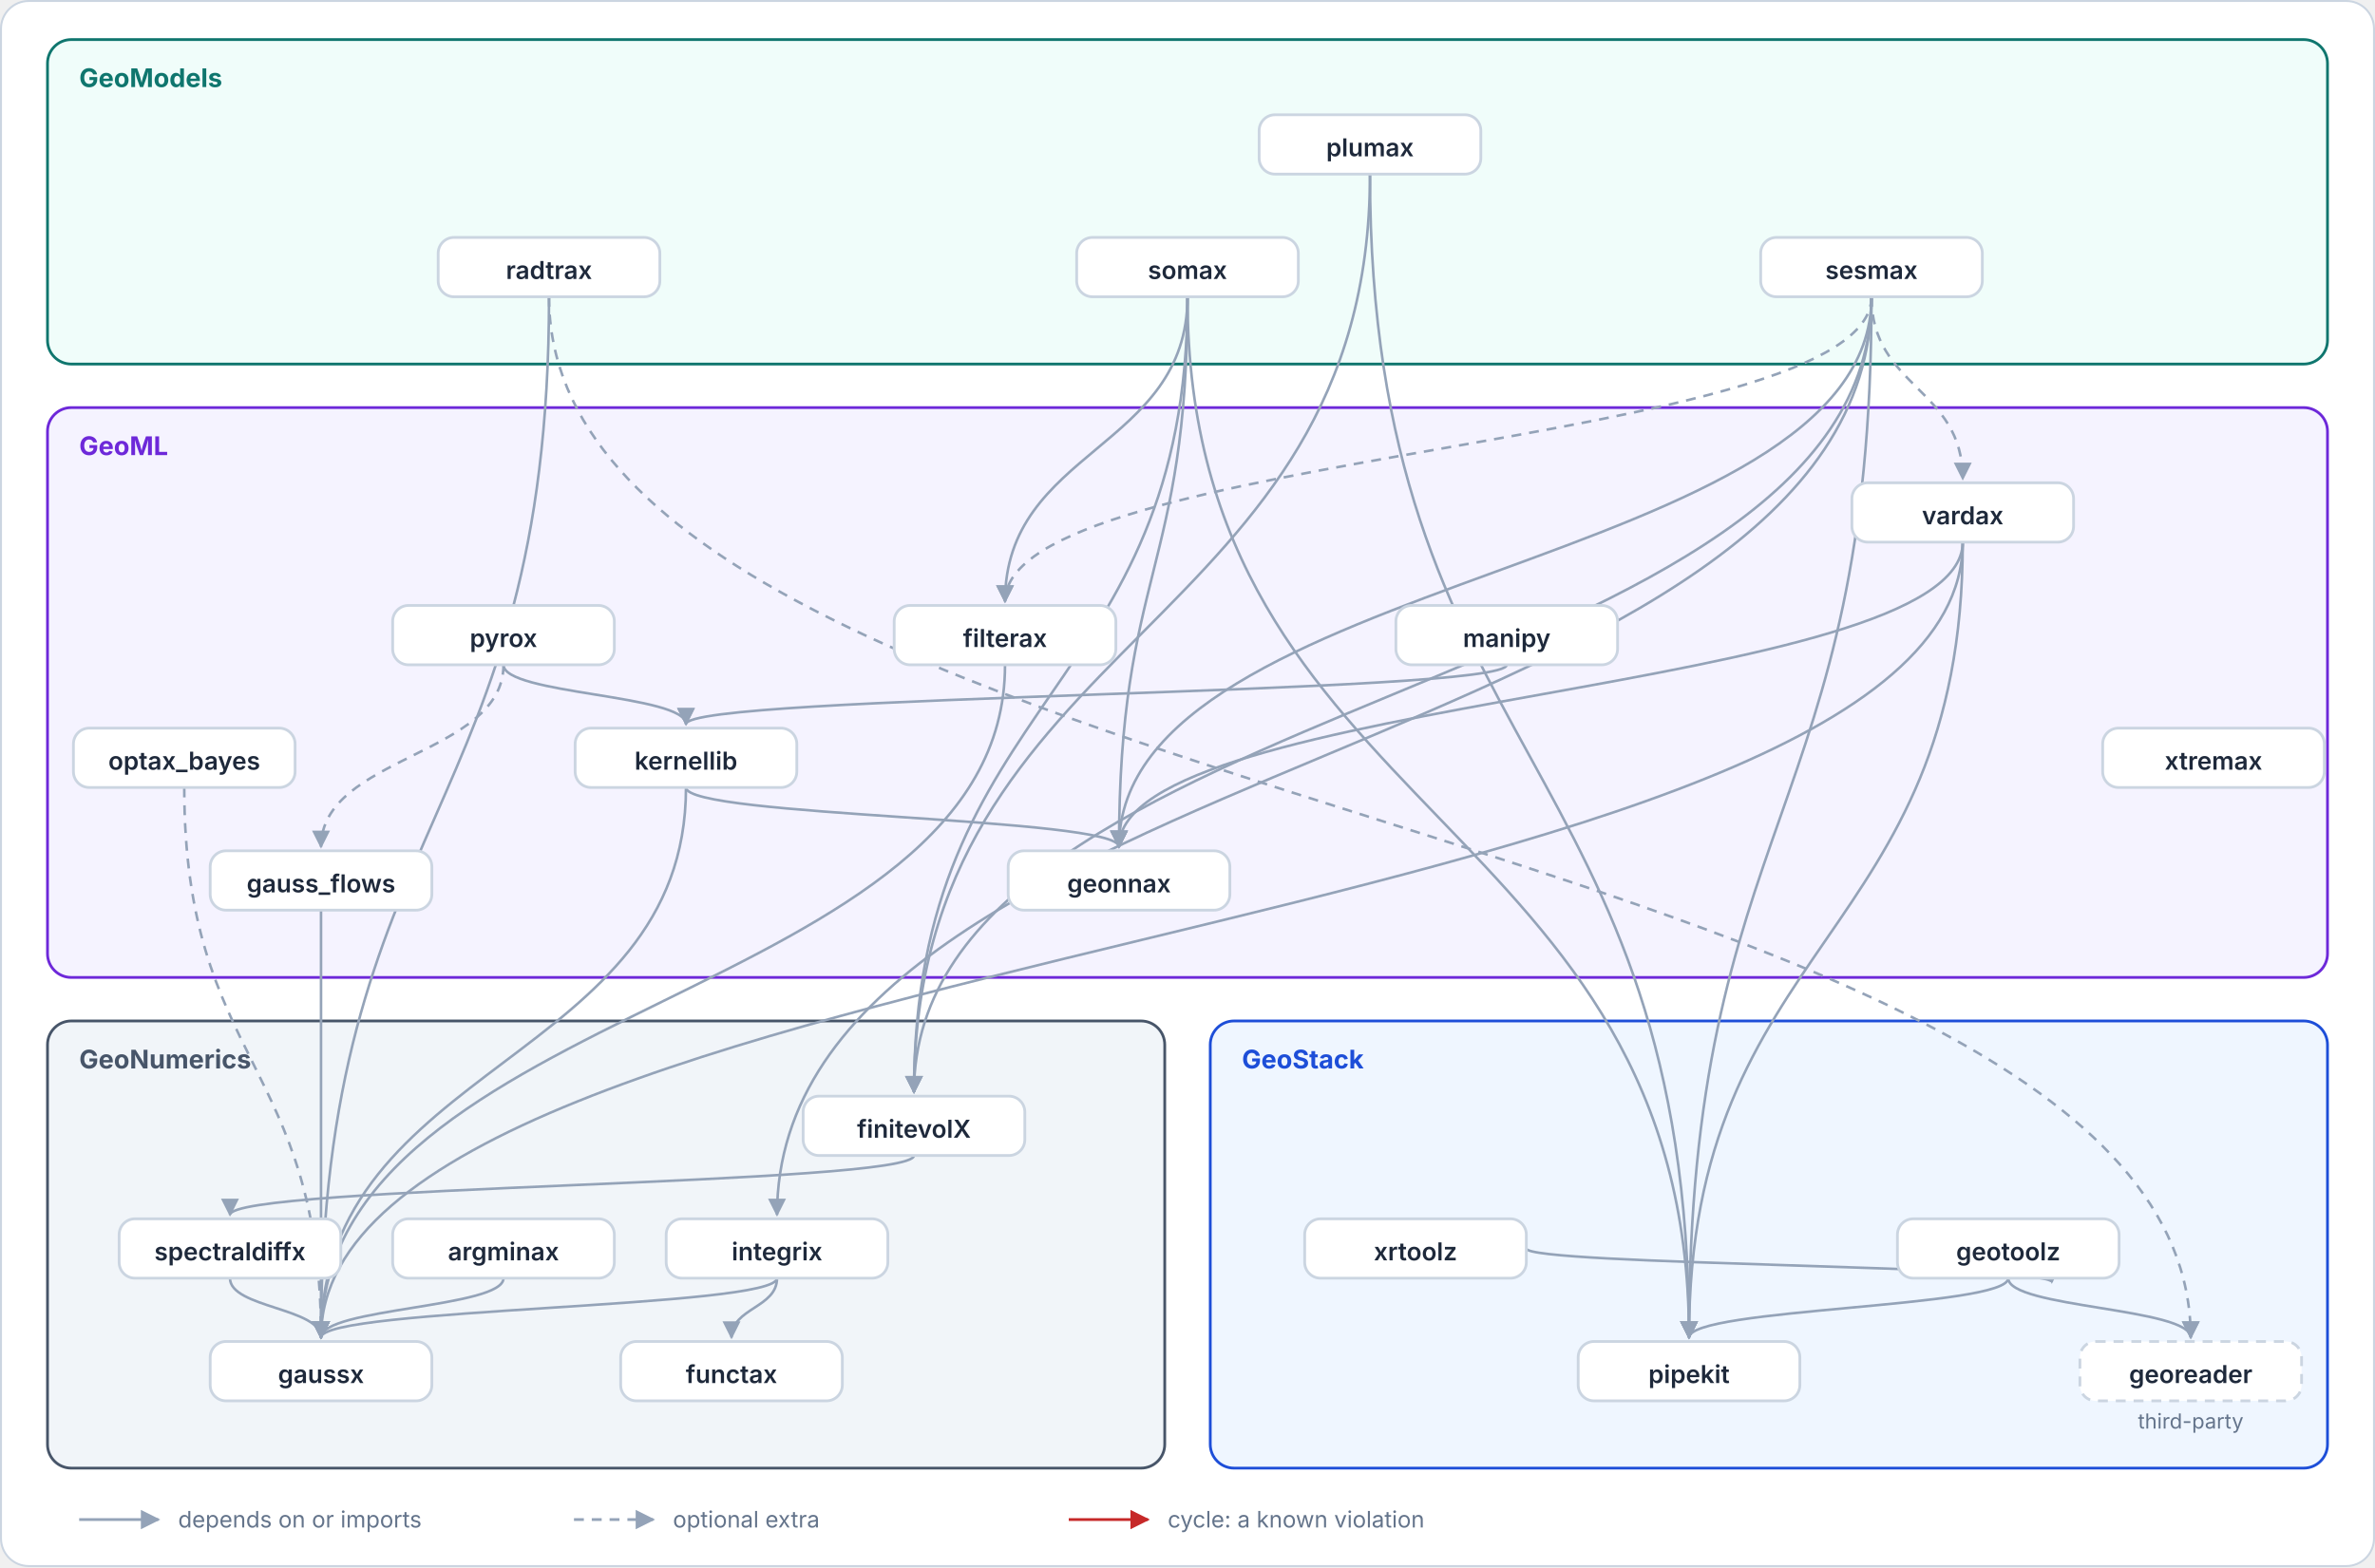
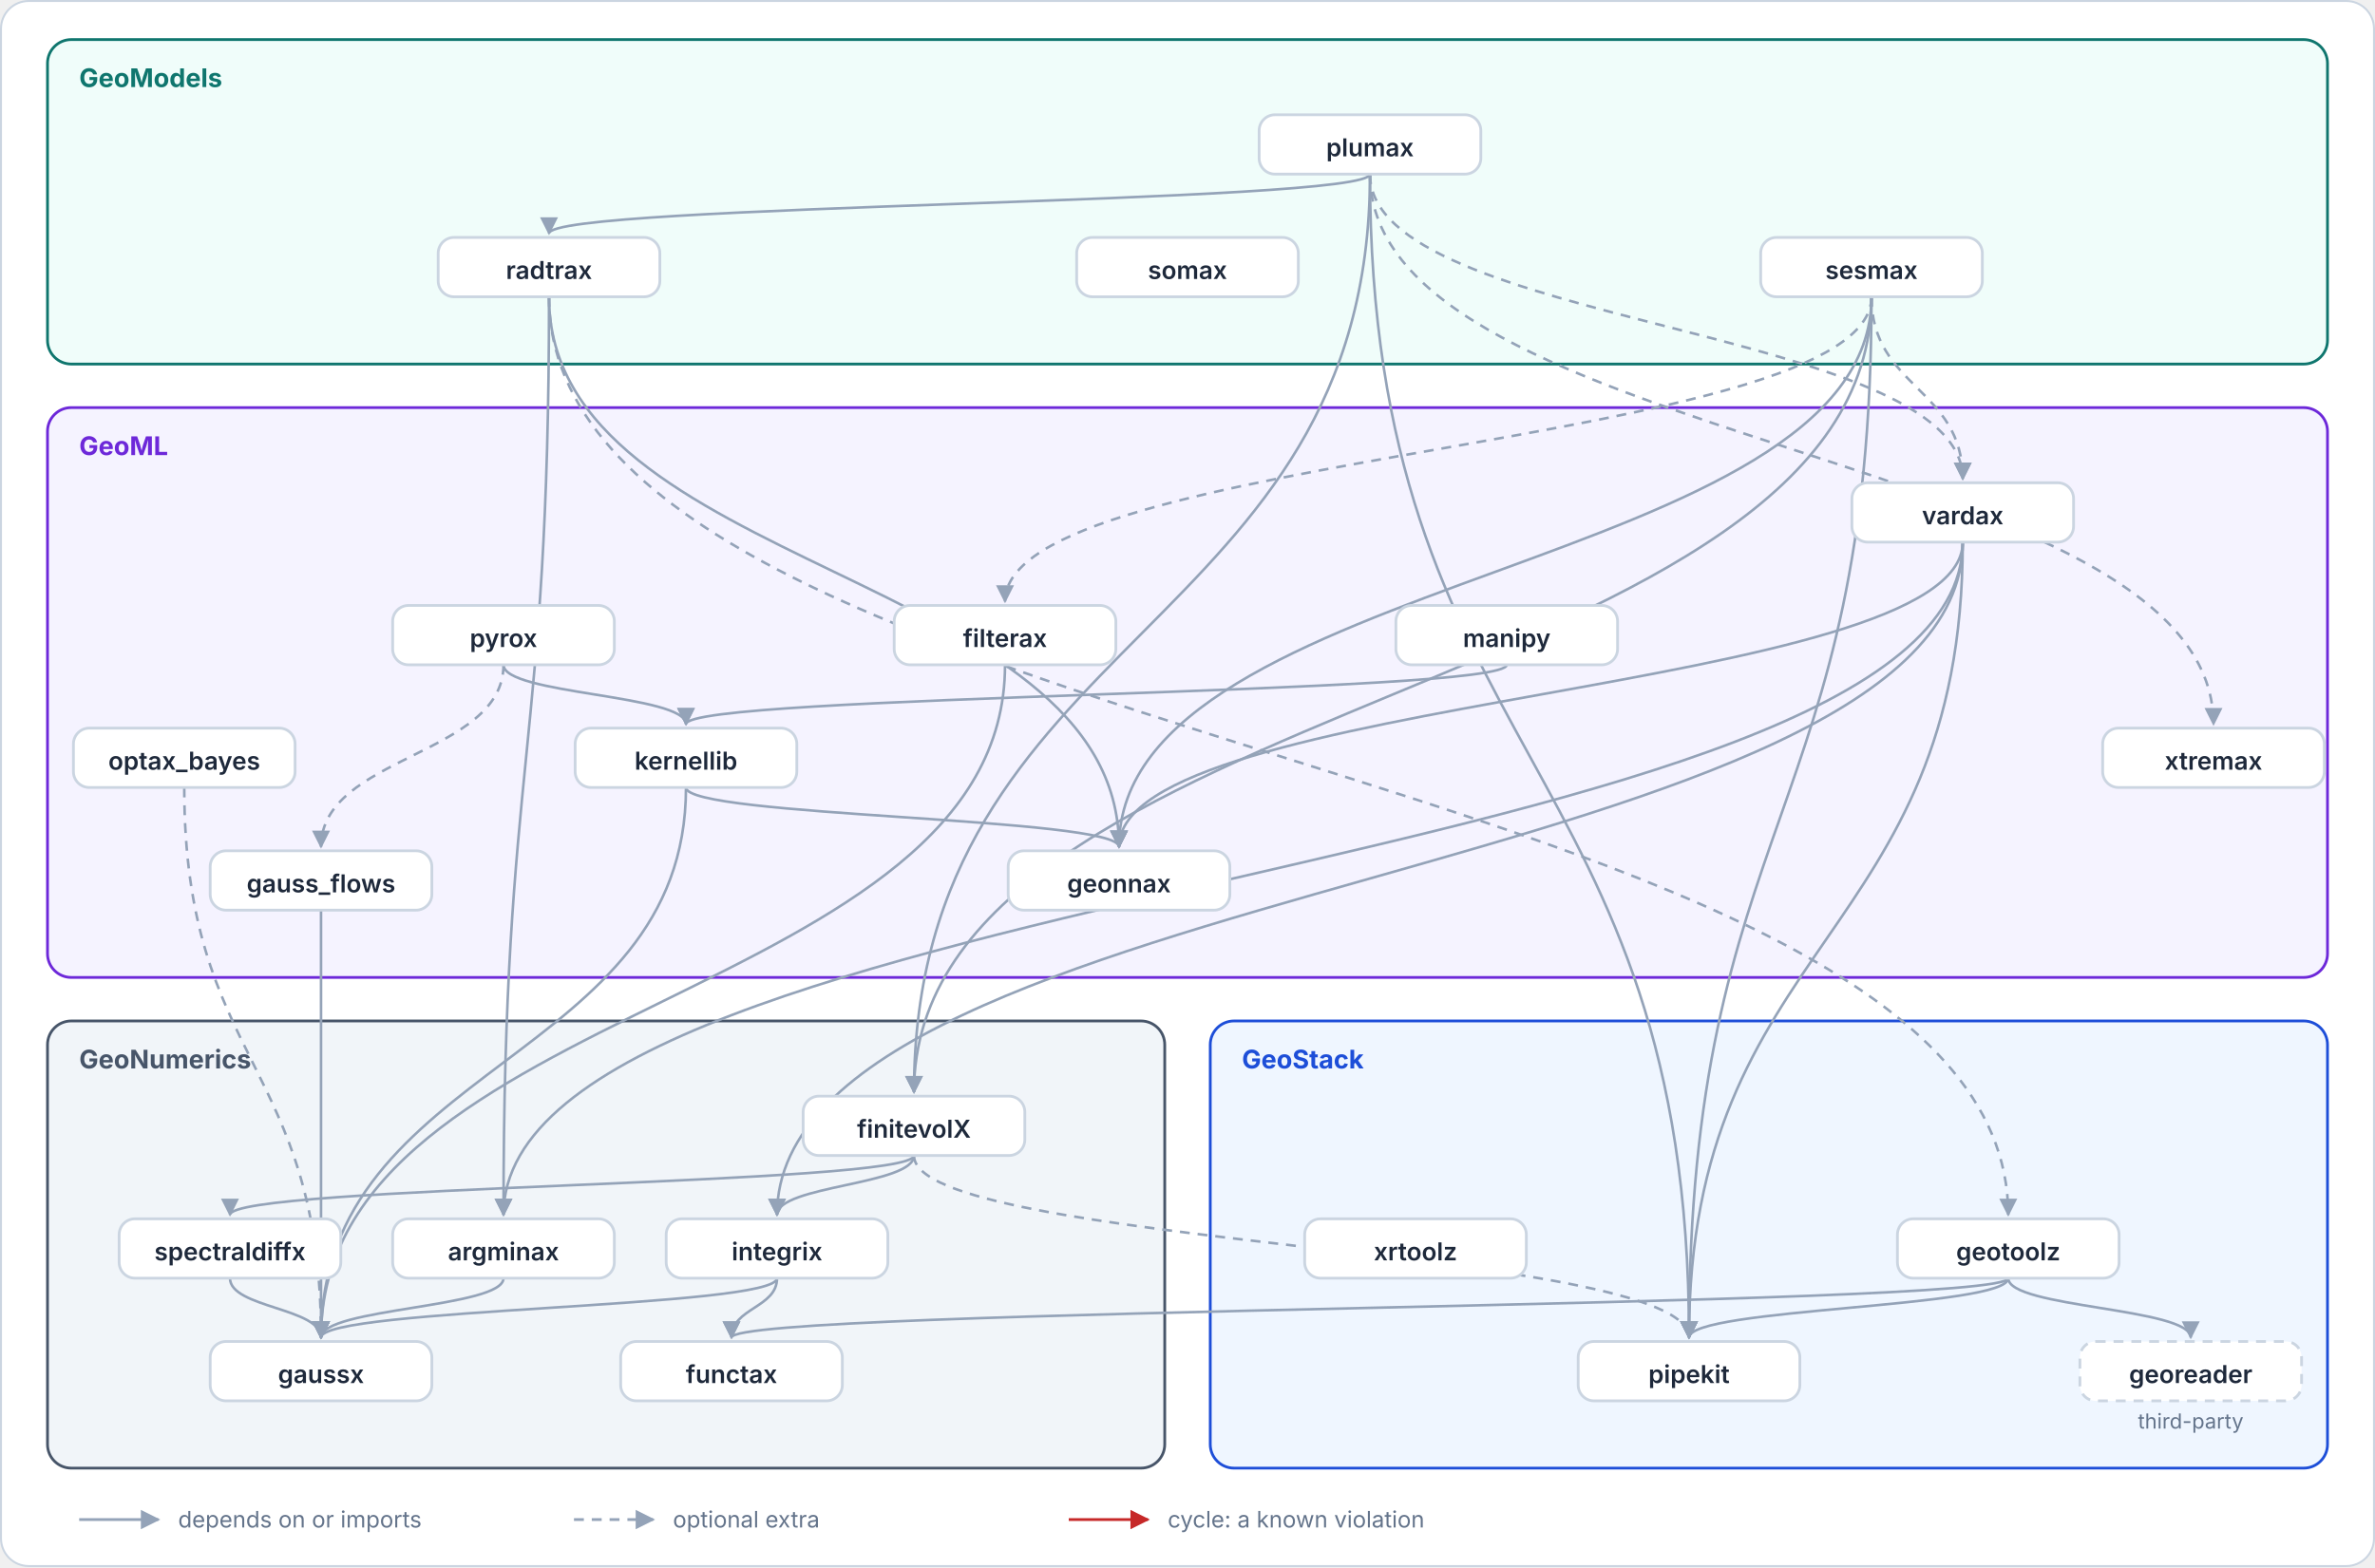
<svg xmlns="http://www.w3.org/2000/svg" viewBox="0 0 1200 792" width="1200" height="792" role="img" aria-label="How the repositories import each other, by layer: imports point down, GeoStack and GeoNumerics sit side by side at the bottom. Solid edges are dependencies or imports, dashed edges optional extras; red edges form a cycle, a known violation. Drawn from the generated graph on the dependency-graph page." font-family="Inter, 'Helvetica Neue', Arial, 'DejaVu Sans', sans-serif">
  <defs>
    <marker id="m94a3b8" viewBox="0 0 10 10" refX="9" refY="5" markerWidth="7" markerHeight="7" orient="auto-start-reverse">
      <path d="M0,0 L10,5 L0,10 z" fill="#94a3b8" />
    </marker>
    <marker id="mc62828" viewBox="0 0 10 10" refX="9" refY="5" markerWidth="7" markerHeight="7" orient="auto-start-reverse">
      <path d="M0,0 L10,5 L0,10 z" fill="#c62828" />
    </marker>
  </defs>
  <rect x="0.5" y="0.5" width="1199" height="791" rx="14" fill="#ffffff" stroke="#cbd5e1" />
  <rect x="24.0" y="20.0" width="1152.0" height="164.0" rx="12" fill="#f0fdfa" stroke="#0f766e" stroke-width="1.4" />
  <text x="40.0" y="44.0" font-size="13" fill="#0f766e" text-anchor="start" font-weight="700">GeoModels</text>
  <rect x="24.0" y="206.0" width="1152.0" height="288.0" rx="12" fill="#f5f3ff" stroke="#6d28d9" stroke-width="1.4" />
  <text x="40.0" y="230.0" font-size="13" fill="#6d28d9" text-anchor="start" font-weight="700">GeoML</text>
  <rect x="24.0" y="516.0" width="564.5" height="226.0" rx="12" fill="#f1f5f9" stroke="#475569" stroke-width="1.4" />
  <text x="40.0" y="540.0" font-size="13" fill="#475569" text-anchor="start" font-weight="700">GeoNumerics</text>
  <rect x="611.5" y="516.0" width="564.5" height="226.0" rx="12" fill="#eff6ff" stroke="#1d4ed8" stroke-width="1.4" />
  <text x="627.5" y="540.0" font-size="13" fill="#1d4ed8" text-anchor="start" font-weight="700">GeoStack</text>
  <path d="M254.4,646.0 C254.4,661.0 162.2,661.0 162.2,676.0" fill="none" stroke="#94a3b8" stroke-width="1.3" marker-end="url(#m94a3b8)" />
  <path d="M507.8,336.0 C507.8,506.0 162.2,506.0 162.2,676.0" fill="none" stroke="#94a3b8" stroke-width="1.3" marker-end="url(#m94a3b8)" />
+   <path d="M461.8,584.0 C461.8,599.0 392.6,599.0 392.6,614.0" fill="none" stroke="#94a3b8" stroke-width="1.3" marker-end="url(#m94a3b8)" />
+   <path d="M461.8,584.0 C461.8,630.0 853.4,630.0 853.4,676.0" fill="none" stroke="#94a3b8" stroke-width="1.3" stroke-dasharray="5 4" marker-end="url(#m94a3b8)" />
  <path d="M461.8,584.0 C461.8,599.0 116.2,599.0 116.2,614.0" fill="none" stroke="#94a3b8" stroke-width="1.3" marker-end="url(#m94a3b8)" />
  <path d="M162.2,460.0 C162.2,568.0 162.2,568.0 162.2,676.0" fill="none" stroke="#94a3b8" stroke-width="1.3" marker-end="url(#m94a3b8)" />
+   <path d="M1014.7,646.0 C1014.7,661.0 369.6,661.0 369.6,676.0" fill="none" stroke="#94a3b8" stroke-width="1.3" marker-end="url(#m94a3b8)" />
  <path d="M1014.7,646.0 C1014.7,661.0 1106.9,661.0 1106.9,676.0" fill="none" stroke="#94a3b8" stroke-width="1.3" marker-end="url(#m94a3b8)" />
  <path d="M1014.7,646.0 C1014.7,661.0 853.4,661.0 853.4,676.0" fill="none" stroke="#94a3b8" stroke-width="1.3" marker-end="url(#m94a3b8)" />
  <path d="M392.6,646.0 C392.6,661.0 369.6,661.0 369.6,676.0" fill="none" stroke="#94a3b8" stroke-width="1.3" marker-end="url(#m94a3b8)" />
  <path d="M392.6,646.0 C392.6,661.0 162.2,661.0 162.2,676.0" fill="none" stroke="#94a3b8" stroke-width="1.3" marker-end="url(#m94a3b8)" />
  <path d="M346.6,398.0 C346.6,537.0 162.2,537.0 162.2,676.0" fill="none" stroke="#94a3b8" stroke-width="1.3" marker-end="url(#m94a3b8)" />
  <path d="M346.6,398.0 C346.6,413.0 565.4,413.0 565.4,428.0" fill="none" stroke="#94a3b8" stroke-width="1.3" marker-end="url(#m94a3b8)" />
  <path d="M761.3,336.0 C761.3,351.0 346.6,351.0 346.6,366.0" fill="none" stroke="#94a3b8" stroke-width="1.3" marker-end="url(#m94a3b8)" />
  <path d="M93.1,398.0 C93.1,537.0 162.2,537.0 162.2,676.0" fill="none" stroke="#94a3b8" stroke-width="1.3" stroke-dasharray="5 4" marker-end="url(#m94a3b8)" />
  <path d="M692.2,88.0 C692.2,320.0 461.8,320.0 461.8,552.0" fill="none" stroke="#94a3b8" stroke-width="1.3" marker-end="url(#m94a3b8)" />
  <path d="M692.2,88.0 C692.2,382.0 853.4,382.0 853.4,676.0" fill="none" stroke="#94a3b8" stroke-width="1.3" marker-end="url(#m94a3b8)" />
+   <path d="M692.2,88.0 C692.2,103.0 277.4,103.0 277.4,118.0" fill="none" stroke="#94a3b8" stroke-width="1.3" marker-end="url(#m94a3b8)" />
+   <path d="M692.2,88.0 C692.2,165.0 991.7,165.0 991.7,242.0" fill="none" stroke="#94a3b8" stroke-width="1.3" stroke-dasharray="5 4" marker-end="url(#m94a3b8)" />
+   <path d="M692.2,88.0 C692.2,227.0 1118.4,227.0 1118.4,366.0" fill="none" stroke="#94a3b8" stroke-width="1.3" stroke-dasharray="5 4" marker-end="url(#m94a3b8)" />
  <path d="M254.4,336.0 C254.4,382.0 162.2,382.0 162.2,428.0" fill="none" stroke="#94a3b8" stroke-width="1.3" stroke-dasharray="5 4" marker-end="url(#m94a3b8)" />
  <path d="M254.4,336.0 C254.4,351.0 346.6,351.0 346.6,366.0" fill="none" stroke="#94a3b8" stroke-width="1.3" marker-end="url(#m94a3b8)" />
-   <path d="M277.4,150.0 C277.4,413.0 162.2,413.0 162.2,676.0" fill="none" stroke="#94a3b8" stroke-width="1.3" marker-end="url(#m94a3b8)" />
-   <path d="M277.4,150.0 C277.4,413.0 1106.9,413.0 1106.9,676.0" fill="none" stroke="#94a3b8" stroke-width="1.3" stroke-dasharray="5 4" marker-end="url(#m94a3b8)" />
+   <path d="M277.4,150.0 C277.4,382.0 254.4,382.0 254.4,614.0" fill="none" stroke="#94a3b8" stroke-width="1.3" marker-end="url(#m94a3b8)" />
+   <path d="M277.4,150.0 C277.4,289.0 565.4,289.0 565.4,428.0" fill="none" stroke="#94a3b8" stroke-width="1.3" marker-end="url(#m94a3b8)" />
+   <path d="M277.4,150.0 C277.4,382.0 1014.7,382.0 1014.7,614.0" fill="none" stroke="#94a3b8" stroke-width="1.3" stroke-dasharray="5 4" marker-end="url(#m94a3b8)" />
  <path d="M945.6,150.0 C945.6,227.0 507.8,227.0 507.8,304.0" fill="none" stroke="#94a3b8" stroke-width="1.3" stroke-dasharray="5 4" marker-end="url(#m94a3b8)" />
  <path d="M945.6,150.0 C945.6,351.0 461.8,351.0 461.8,552.0" fill="none" stroke="#94a3b8" stroke-width="1.3" marker-end="url(#m94a3b8)" />
  <path d="M945.6,150.0 C945.6,289.0 565.4,289.0 565.4,428.0" fill="none" stroke="#94a3b8" stroke-width="1.3" marker-end="url(#m94a3b8)" />
-   <path d="M945.6,150.0 C945.6,382.0 392.6,382.0 392.6,614.0" fill="none" stroke="#94a3b8" stroke-width="1.3" marker-end="url(#m94a3b8)" />
  <path d="M945.6,150.0 C945.6,413.0 853.4,413.0 853.4,676.0" fill="none" stroke="#94a3b8" stroke-width="1.3" marker-end="url(#m94a3b8)" />
  <path d="M945.6,150.0 C945.6,196.0 991.7,196.0 991.7,242.0" fill="none" stroke="#94a3b8" stroke-width="1.3" stroke-dasharray="5 4" marker-end="url(#m94a3b8)" />
-   <path d="M600.0,150.0 C600.0,227.0 507.8,227.0 507.8,304.0" fill="none" stroke="#94a3b8" stroke-width="1.3" marker-end="url(#m94a3b8)" />
-   <path d="M600.0,150.0 C600.0,351.0 461.8,351.0 461.8,552.0" fill="none" stroke="#94a3b8" stroke-width="1.3" marker-end="url(#m94a3b8)" />
-   <path d="M600.0,150.0 C600.0,289.0 565.4,289.0 565.4,428.0" fill="none" stroke="#94a3b8" stroke-width="1.3" marker-end="url(#m94a3b8)" />
-   <path d="M600.0,150.0 C600.0,413.0 853.4,413.0 853.4,676.0" fill="none" stroke="#94a3b8" stroke-width="1.3" marker-end="url(#m94a3b8)" />
  <path d="M116.2,646.0 C116.2,661.0 162.2,661.0 162.2,676.0" fill="none" stroke="#94a3b8" stroke-width="1.3" marker-end="url(#m94a3b8)" />
-   <path d="M991.7,274.0 C991.7,475.0 162.2,475.0 162.2,676.0" fill="none" stroke="#94a3b8" stroke-width="1.3" marker-end="url(#m94a3b8)" />
+   <path d="M991.7,274.0 C991.7,444.0 254.4,444.0 254.4,614.0" fill="none" stroke="#94a3b8" stroke-width="1.3" marker-end="url(#m94a3b8)" />
  <path d="M991.7,274.0 C991.7,351.0 565.4,351.0 565.4,428.0" fill="none" stroke="#94a3b8" stroke-width="1.3" marker-end="url(#m94a3b8)" />
+   <path d="M991.7,274.0 C991.7,444.0 392.6,444.0 392.6,614.0" fill="none" stroke="#94a3b8" stroke-width="1.3" marker-end="url(#m94a3b8)" />
  <path d="M991.7,274.0 C991.7,475.0 853.4,475.0 853.4,676.0" fill="none" stroke="#94a3b8" stroke-width="1.3" marker-end="url(#m94a3b8)" />
-   <path d="M771.2,631.0 C771.2,639.5 1036.7,639.5 1036.7,648.0" fill="none" stroke="#94a3b8" stroke-width="1.3" marker-end="url(#m94a3b8)" />
  <rect x="636.2" y="58.0" width="112.0" height="30.0" rx="8" fill="#ffffff" stroke="#cbd5e1" stroke-width="1.4" />
  <text x="692.2" y="79.0" font-size="12.5" fill="#1e293b" text-anchor="middle" font-weight="600">plumax</text>
  <rect x="221.4" y="120.0" width="112.0" height="30.0" rx="8" fill="#ffffff" stroke="#cbd5e1" stroke-width="1.4" />
  <text x="277.4" y="141.0" font-size="12.5" fill="#1e293b" text-anchor="middle" font-weight="600">radtrax</text>
  <rect x="544.0" y="120.0" width="112.0" height="30.0" rx="8" fill="#ffffff" stroke="#cbd5e1" stroke-width="1.4" />
  <text x="600.0" y="141.0" font-size="12.5" fill="#1e293b" text-anchor="middle" font-weight="600">somax</text>
  <rect x="889.6" y="120.0" width="112.0" height="30.0" rx="8" fill="#ffffff" stroke="#cbd5e1" stroke-width="1.4" />
  <text x="945.6" y="141.0" font-size="12.5" fill="#1e293b" text-anchor="middle" font-weight="600">sesmax</text>
  <rect x="935.7" y="244.0" width="112.0" height="30.0" rx="8" fill="#ffffff" stroke="#cbd5e1" stroke-width="1.4" />
  <text x="991.7" y="265.0" font-size="12.5" fill="#1e293b" text-anchor="middle" font-weight="600">vardax</text>
  <rect x="198.4" y="306.0" width="112.0" height="30.0" rx="8" fill="#ffffff" stroke="#cbd5e1" stroke-width="1.4" />
  <text x="254.4" y="327.0" font-size="12.5" fill="#1e293b" text-anchor="middle" font-weight="600">pyrox</text>
  <rect x="451.8" y="306.0" width="112.0" height="30.0" rx="8" fill="#ffffff" stroke="#cbd5e1" stroke-width="1.4" />
  <text x="507.8" y="327.0" font-size="12.5" fill="#1e293b" text-anchor="middle" font-weight="600">filterax</text>
  <rect x="705.3" y="306.0" width="112.0" height="30.0" rx="8" fill="#ffffff" stroke="#cbd5e1" stroke-width="1.4" />
  <text x="761.3" y="327.0" font-size="12.5" fill="#1e293b" text-anchor="middle" font-weight="600">manipy</text>
  <rect x="37.1" y="368.0" width="112.0" height="30.0" rx="8" fill="#ffffff" stroke="#cbd5e1" stroke-width="1.4" />
  <text x="93.1" y="389.0" font-size="12.5" fill="#1e293b" text-anchor="middle" font-weight="600">optax_bayes</text>
  <rect x="290.6" y="368.0" width="112.0" height="30.0" rx="8" fill="#ffffff" stroke="#cbd5e1" stroke-width="1.4" />
  <text x="346.6" y="389.0" font-size="12.5" fill="#1e293b" text-anchor="middle" font-weight="600">kernellib</text>
  <rect x="1062.4" y="368.0" width="112.0" height="30.0" rx="8" fill="#ffffff" stroke="#cbd5e1" stroke-width="1.4" />
  <text x="1118.4" y="389.0" font-size="12.5" fill="#1e293b" text-anchor="middle" font-weight="600">xtremax</text>
  <rect x="106.2" y="430.0" width="112.0" height="30.0" rx="8" fill="#ffffff" stroke="#cbd5e1" stroke-width="1.4" />
  <text x="162.2" y="451.0" font-size="12.5" fill="#1e293b" text-anchor="middle" font-weight="600">gauss_flows</text>
  <rect x="509.4" y="430.0" width="112.0" height="30.0" rx="8" fill="#ffffff" stroke="#cbd5e1" stroke-width="1.4" />
  <text x="565.4" y="451.0" font-size="12.5" fill="#1e293b" text-anchor="middle" font-weight="600">geonnax</text>
  <rect x="405.8" y="554.0" width="112.0" height="30.0" rx="8" fill="#ffffff" stroke="#cbd5e1" stroke-width="1.4" />
  <text x="461.8" y="575.0" font-size="12.5" fill="#1e293b" text-anchor="middle" font-weight="600">finitevolX</text>
  <rect x="60.2" y="616.0" width="112.0" height="30.0" rx="8" fill="#ffffff" stroke="#cbd5e1" stroke-width="1.4" />
  <text x="116.2" y="637.0" font-size="12.5" fill="#1e293b" text-anchor="middle" font-weight="600">spectraldiffx</text>
  <rect x="198.4" y="616.0" width="112.0" height="30.0" rx="8" fill="#ffffff" stroke="#cbd5e1" stroke-width="1.4" />
  <text x="254.4" y="637.0" font-size="12.5" fill="#1e293b" text-anchor="middle" font-weight="600">argminax</text>
  <rect x="336.6" y="616.0" width="112.0" height="30.0" rx="8" fill="#ffffff" stroke="#cbd5e1" stroke-width="1.4" />
  <text x="392.6" y="637.0" font-size="12.5" fill="#1e293b" text-anchor="middle" font-weight="600">integrix</text>
  <rect x="106.2" y="678.0" width="112.0" height="30.0" rx="8" fill="#ffffff" stroke="#cbd5e1" stroke-width="1.4" />
  <text x="162.2" y="699.0" font-size="12.5" fill="#1e293b" text-anchor="middle" font-weight="600">gaussx</text>
  <rect x="313.6" y="678.0" width="112.0" height="30.0" rx="8" fill="#ffffff" stroke="#cbd5e1" stroke-width="1.4" />
  <text x="369.6" y="699.0" font-size="12.5" fill="#1e293b" text-anchor="middle" font-weight="600">functax</text>
  <rect x="659.2" y="616.0" width="112.0" height="30.0" rx="8" fill="#ffffff" stroke="#cbd5e1" stroke-width="1.4" />
  <text x="715.2" y="637.0" font-size="12.5" fill="#1e293b" text-anchor="middle" font-weight="600">xrtoolz</text>
  <rect x="958.7" y="616.0" width="112.0" height="30.0" rx="8" fill="#ffffff" stroke="#cbd5e1" stroke-width="1.4" />
  <text x="1014.7" y="637.0" font-size="12.5" fill="#1e293b" text-anchor="middle" font-weight="600">geotoolz</text>
  <rect x="797.4" y="678.0" width="112.0" height="30.0" rx="8" fill="#ffffff" stroke="#cbd5e1" stroke-width="1.4" />
  <text x="853.4" y="699.0" font-size="12.5" fill="#1e293b" text-anchor="middle" font-weight="600">pipekit</text>
  <rect x="1050.9" y="678.0" width="112.0" height="30.0" rx="8" fill="#ffffff" stroke="#cbd5e1" stroke-width="1.4" stroke-dasharray="5 4" />
  <text x="1106.9" y="699.0" font-size="12.5" fill="#1e293b" text-anchor="middle" font-weight="600">georeader</text>
  <text x="1106.9" y="722.0" font-size="10.5" fill="#64748b" text-anchor="middle" font-weight="400">third-party</text>
  <path d="M40.0,768.0 L80.0,768.0" fill="none" stroke="#94a3b8" stroke-width="1.4" stroke-linejoin="round" marker-end="url(#m94a3b8)" />
  <text x="90.0" y="772.0" font-size="11.5" fill="#64748b" text-anchor="start" font-weight="400">depends on or imports</text>
  <path d="M290.0,768.0 L330.0,768.0" fill="none" stroke="#94a3b8" stroke-width="1.4" stroke-linejoin="round" stroke-dasharray="5 4" marker-end="url(#m94a3b8)" />
  <text x="340.0" y="772.0" font-size="11.5" fill="#64748b" text-anchor="start" font-weight="400">optional extra</text>
  <path d="M540.0,768.0 L580.0,768.0" fill="none" stroke="#c62828" stroke-width="1.4" stroke-linejoin="round" marker-end="url(#mc62828)" />
  <text x="590.0" y="772.0" font-size="11.5" fill="#64748b" text-anchor="start" font-weight="400">cycle: a known violation</text>
</svg>
